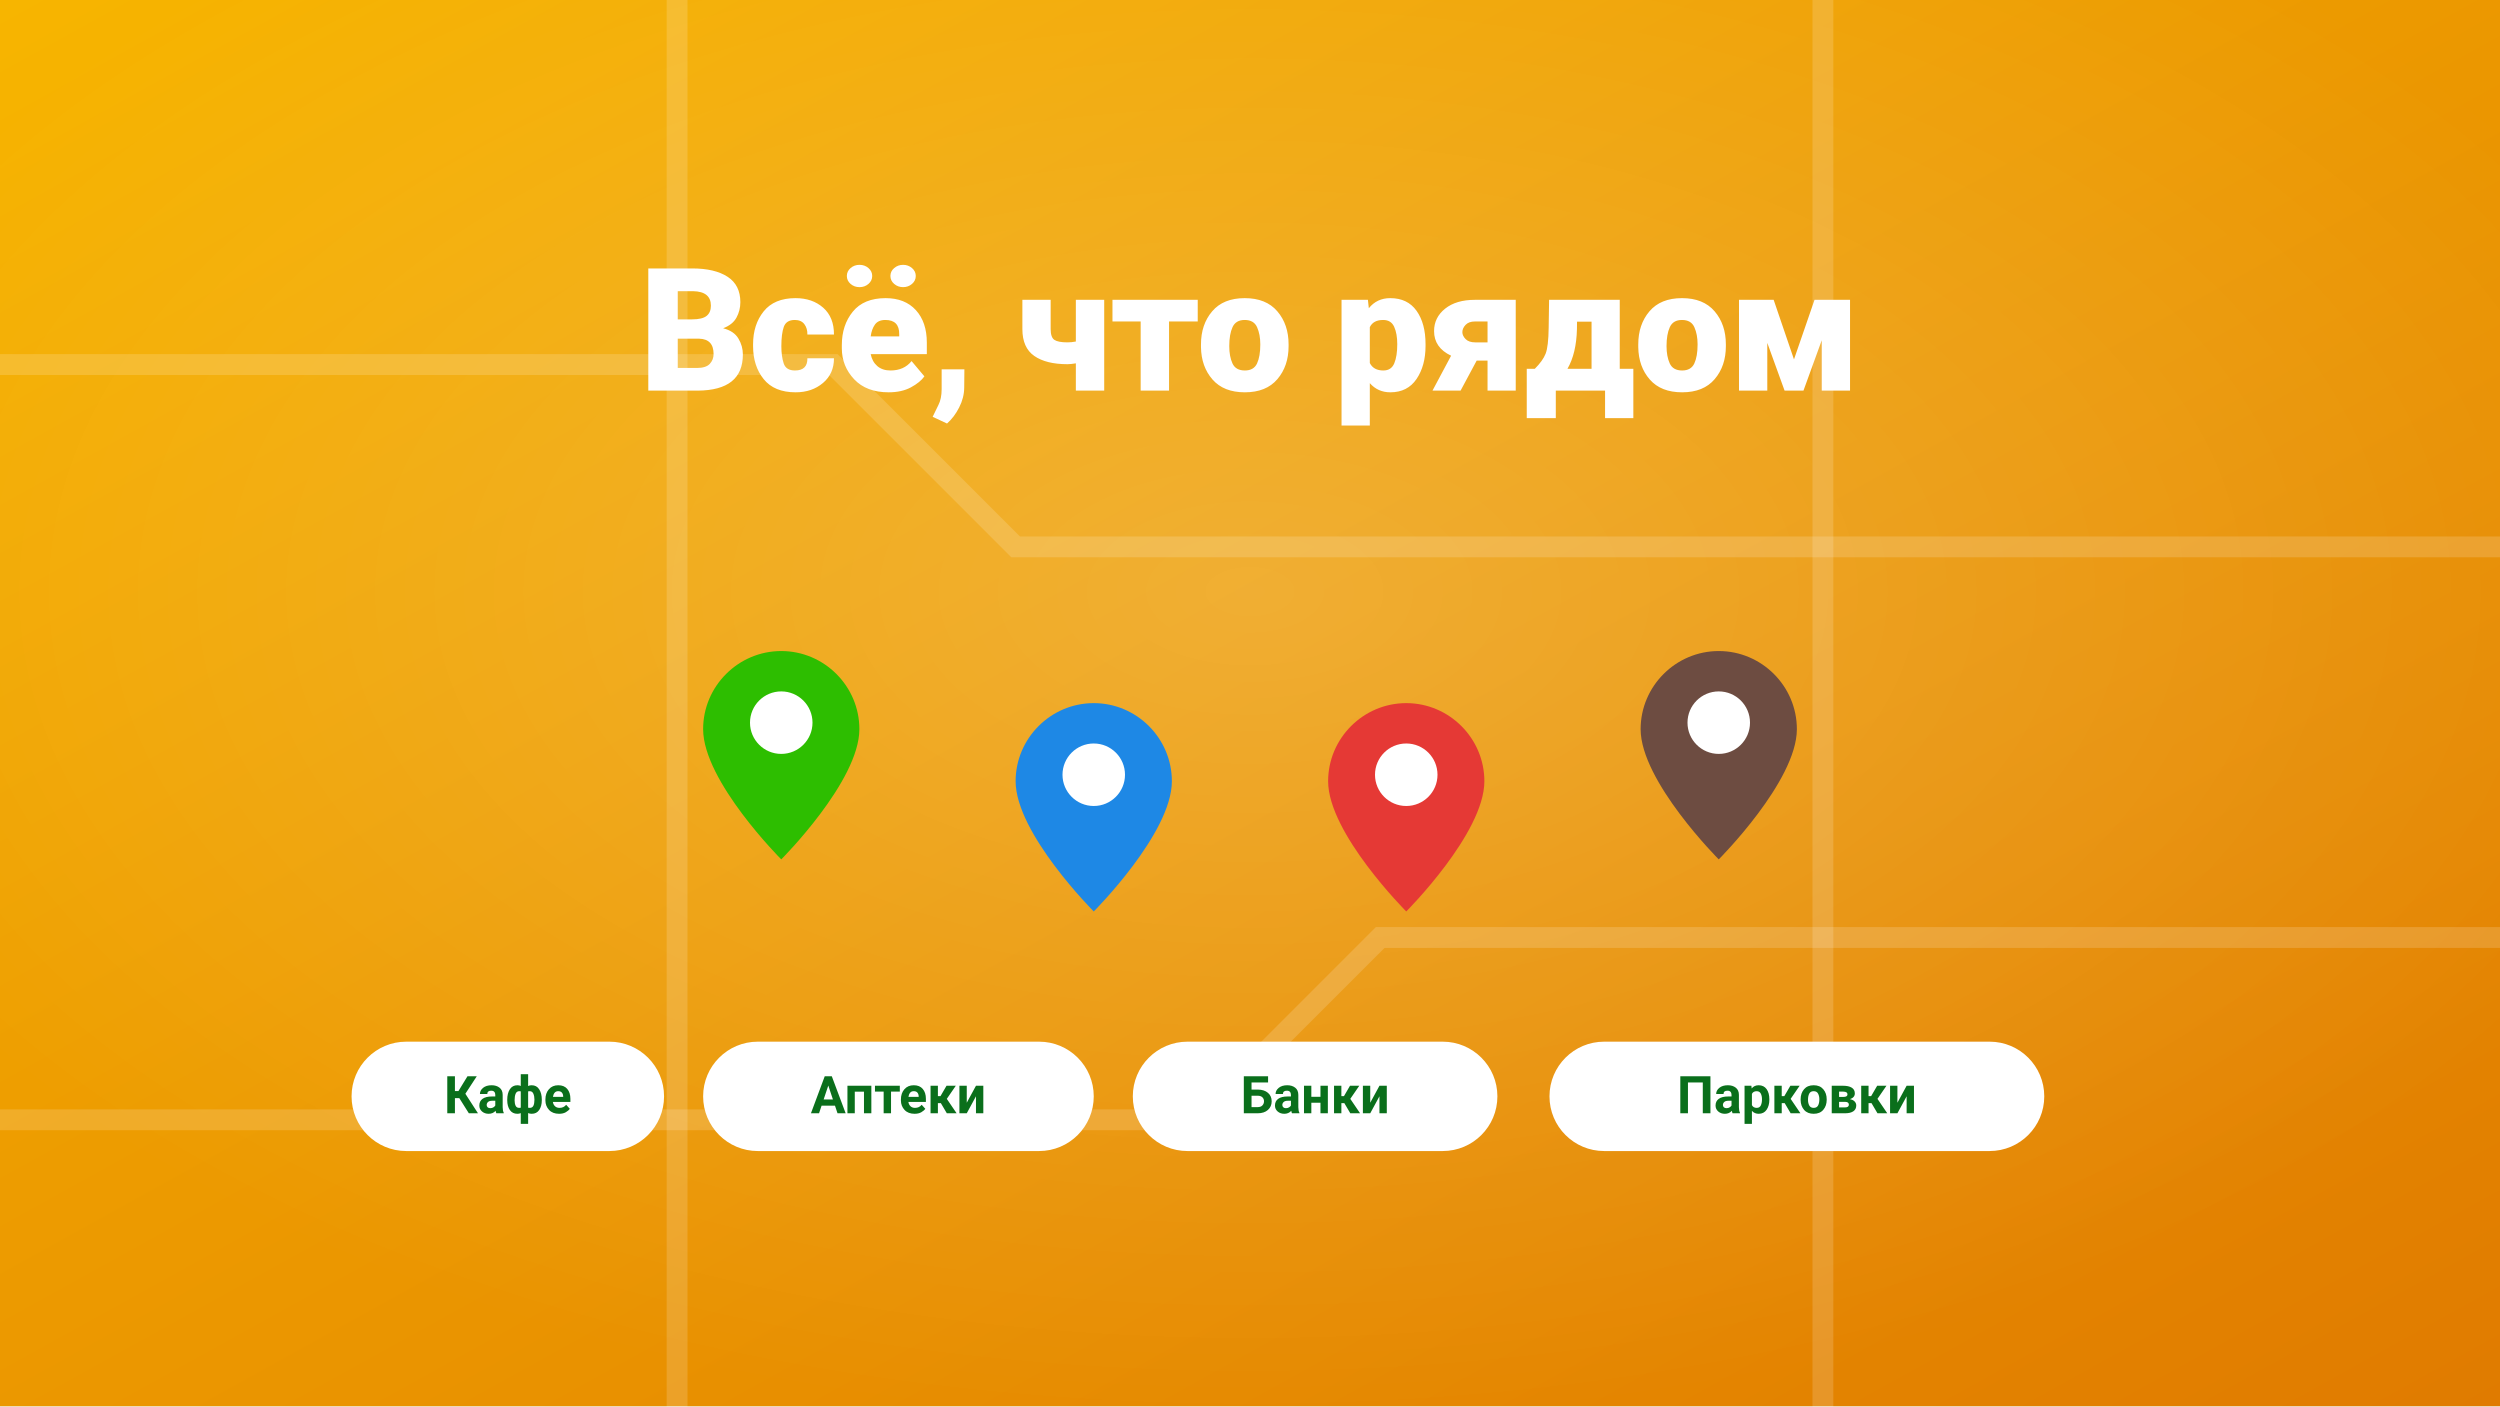
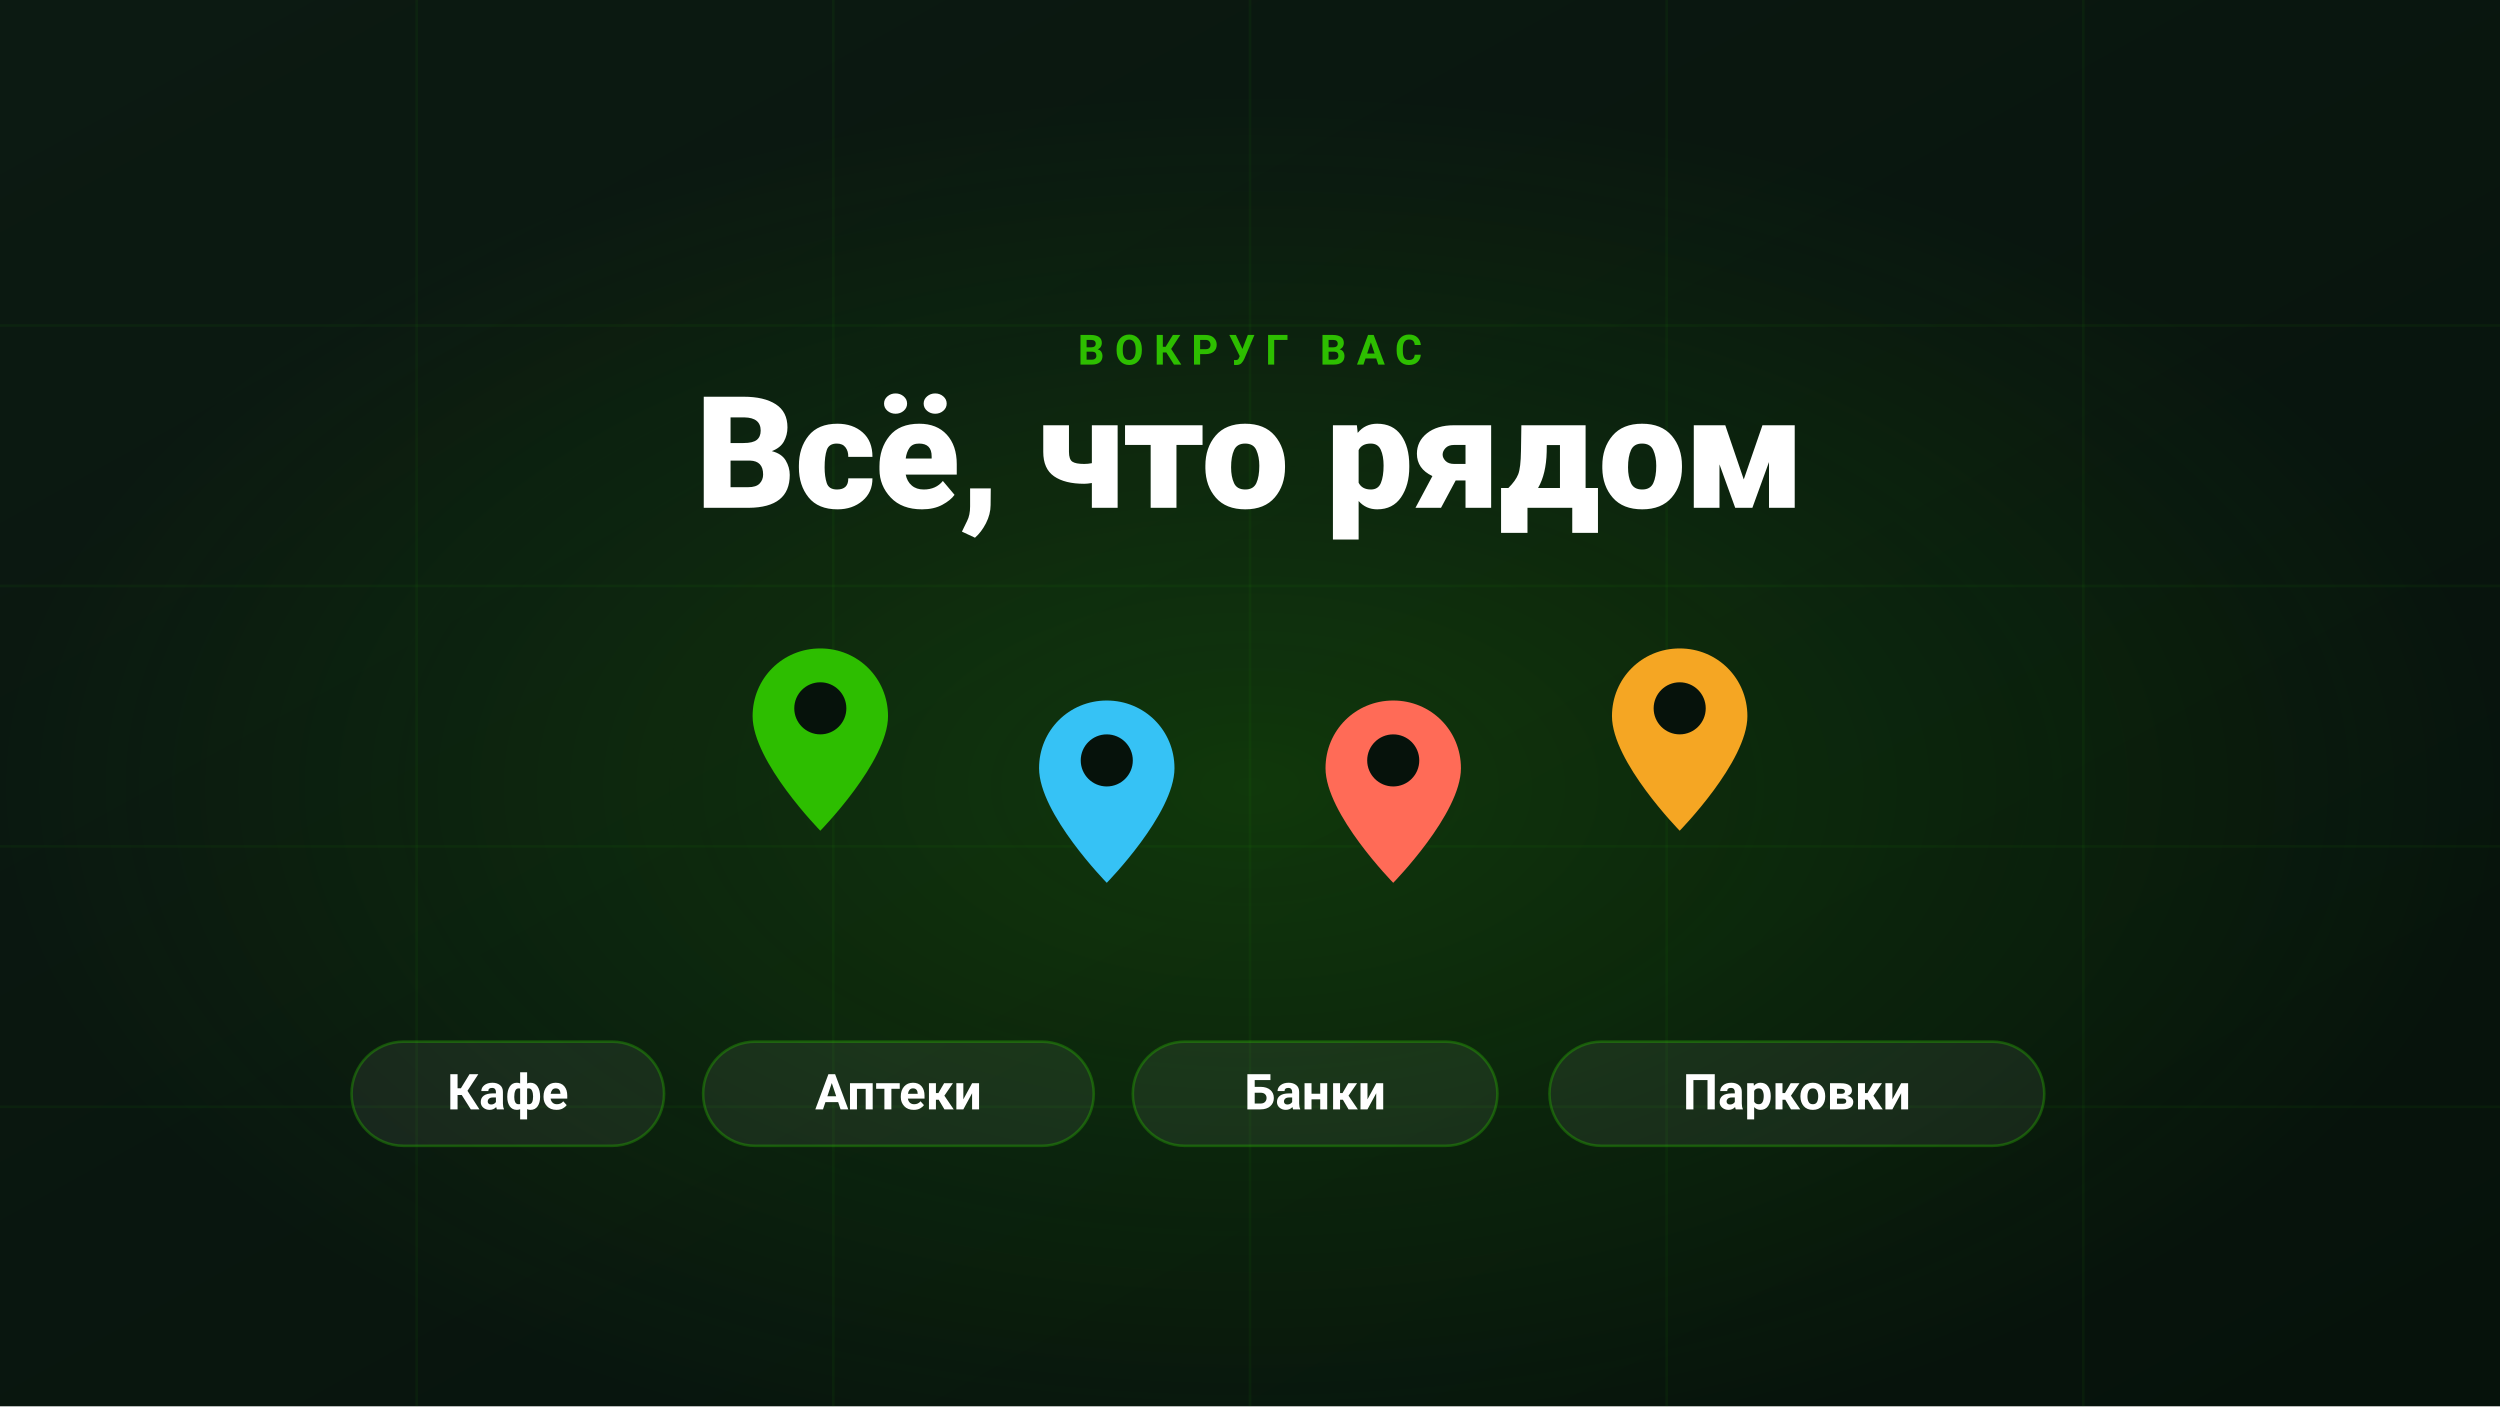
<svg xmlns="http://www.w3.org/2000/svg" viewBox="0 0 1920 1080" font-family="'Segoe UI', system-ui, -apple-system, Roboto, Arial, sans-serif">
  <defs>
-     <linearGradient id="bg3" x1="0" y1="0" x2="1" y2="1">
-       <stop offset="0" stop-color="#F7B500" />
-       <stop offset="1" stop-color="#E07B00" />
+     <linearGradient id="bg" x1="0" y1="0" x2="1" y2="1">
+       <stop offset="0" stop-color="#0C1A12" />
+       <stop offset="1" stop-color="#06120B" />
    </linearGradient>
-     <radialGradient id="glow3" cx="50%" cy="42%" r="60%">
-       <stop offset="0" stop-color="#FFFFFF" stop-opacity=".20" />
-       <stop offset="1" stop-color="#FFFFFF" stop-opacity="0" />
+     <radialGradient id="accent" cx="50%" cy="56%" r="50%">
+       <stop offset="0" stop-color="#2DBE00" stop-opacity=".20" />
+       <stop offset="1" stop-color="#2DBE00" stop-opacity="0" />
    </radialGradient>
  </defs>
-   <rect width="1920" height="1080" fill="url(#bg3)" />
-   <rect width="1920" height="1080" fill="url(#glow3)" />
-   <g stroke="#FFFFFF" stroke-opacity=".16" stroke-width="16" fill="none" stroke-linecap="round">
-     <path d="M-50 280 L640 280 L780 420 L2000 420" />
-     <path d="M-50 860 L920 860 L1060 720 L2000 720" />
-     <path d="M520 -50 L520 1130" />
-     <path d="M1400 -50 L1400 1130" />
+   <rect width="1920" height="1080" fill="url(#bg)" />
+   <rect width="1920" height="1080" fill="url(#accent)" />
+   <g stroke="#2DBE00" stroke-opacity=".06" stroke-width="2">
+     <path d="M0 250 H1920 M0 450 H1920 M0 650 H1920 M0 850 H1920" />
+     <path d="M320 0 V1080 M640 0 V1080 M960 0 V1080 M1280 0 V1080 M1600 0 V1080" />
  </g>
-   <text x="960" y="300" text-anchor="middle" fill="#FFFFFF" font-size="132" font-weight="800" letter-spacing="-1">Всё, что рядом</text>
+   <text x="960" y="280" text-anchor="middle" fill="#2DBE00" font-size="32" font-weight="700" letter-spacing="8">ВОКРУГ ВАС</text>
+   <text x="960" y="390" text-anchor="middle" fill="#FFFFFF" font-size="120" font-weight="800" letter-spacing="-1">Всё, что рядом</text>
  <g transform="translate(960,560)">
-     <g transform="translate(-360,0)">
-       <path d="M0 -60 C-33 -60 -60 -33 -60 0 C-60 40 0 100 0 100 C0 100 60 40 60 0 C60 -33 33 -60 0 -60 Z" fill="#2DBE00" />
-       <circle cx="0" cy="-5" r="24" fill="#fff" />
+     <g transform="translate(-330,-10)">
+       <path d="M0 -52 C-29 -52 -52 -29 -52 0 C-52 35 0 88 0 88 C0 88 52 35 52 0 C52 -29 29 -52 0 -52 Z" fill="#2DBE00" />
+       <circle cx="0" cy="-6" r="20" fill="#06120B" />
    </g>
-     <g transform="translate(-120,40)">
-       <path d="M0 -60 C-33 -60 -60 -33 -60 0 C-60 40 0 100 0 100 C0 100 60 40 60 0 C60 -33 33 -60 0 -60 Z" fill="#1E88E5" />
-       <circle cx="0" cy="-5" r="24" fill="#fff" />
+     <g transform="translate(-110,30)">
+       <path d="M0 -52 C-29 -52 -52 -29 -52 0 C-52 35 0 88 0 88 C0 88 52 35 52 0 C52 -29 29 -52 0 -52 Z" fill="#36C2F5" />
+       <circle cx="0" cy="-6" r="20" fill="#06120B" />
    </g>
-     <g transform="translate(120,40)">
-       <path d="M0 -60 C-33 -60 -60 -33 -60 0 C-60 40 0 100 0 100 C0 100 60 40 60 0 C60 -33 33 -60 0 -60 Z" fill="#E53935" />
-       <circle cx="0" cy="-5" r="24" fill="#fff" />
+     <g transform="translate(110,30)">
+       <path d="M0 -52 C-29 -52 -52 -29 -52 0 C-52 35 0 88 0 88 C0 88 52 35 52 0 C52 -29 29 -52 0 -52 Z" fill="#FF6B57" />
+       <circle cx="0" cy="-6" r="20" fill="#06120B" />
    </g>
-     <g transform="translate(360,0)">
-       <path d="M0 -60 C-33 -60 -60 -33 -60 0 C-60 40 0 100 0 100 C0 100 60 40 60 0 C60 -33 33 -60 0 -60 Z" fill="#6D4C41" />
-       <circle cx="0" cy="-5" r="24" fill="#fff" />
+     <g transform="translate(330,-10)">
+       <path d="M0 -52 C-29 -52 -52 -29 -52 0 C-52 35 0 88 0 88 C0 88 52 35 52 0 C52 -29 29 -52 0 -52 Z" fill="#F5A623" />
+       <circle cx="0" cy="-6" r="20" fill="#06120B" />
    </g>
  </g>
-   <g transform="translate(960,800)" font-size="40" font-weight="700" fill="#0A6F1B">
+   <g transform="translate(960,800)" font-size="38" font-weight="600">
    <g transform="translate(-690,0)">
-       <rect width="240" height="84" rx="42" fill="#FFFFFF" />
-       <text x="120" y="55" text-anchor="middle">Кафе</text>
+       <rect width="240" height="80" rx="40" fill="#FFFFFF" fill-opacity=".06" stroke="#2DBE00" stroke-opacity=".35" stroke-width="2" />
+       <text x="120" y="52" text-anchor="middle" fill="#FFFFFF">Кафе</text>
    </g>
    <g transform="translate(-420,0)">
-       <rect width="300" height="84" rx="42" fill="#FFFFFF" />
-       <text x="150" y="55" text-anchor="middle">Аптеки</text>
+       <rect width="300" height="80" rx="40" fill="#FFFFFF" fill-opacity=".06" stroke="#2DBE00" stroke-opacity=".35" stroke-width="2" />
+       <text x="150" y="52" text-anchor="middle" fill="#FFFFFF">Аптеки</text>
    </g>
    <g transform="translate(-90,0)">
-       <rect width="280" height="84" rx="42" fill="#FFFFFF" />
-       <text x="140" y="55" text-anchor="middle">Банки</text>
+       <rect width="280" height="80" rx="40" fill="#FFFFFF" fill-opacity=".06" stroke="#2DBE00" stroke-opacity=".35" stroke-width="2" />
+       <text x="140" y="52" text-anchor="middle" fill="#FFFFFF">Банки</text>
    </g>
    <g transform="translate(230,0)">
-       <rect width="380" height="84" rx="42" fill="#FFFFFF" />
-       <text x="190" y="55" text-anchor="middle">Парковки</text>
+       <rect width="380" height="80" rx="40" fill="#FFFFFF" fill-opacity=".06" stroke="#2DBE00" stroke-opacity=".35" stroke-width="2" />
+       <text x="190" y="52" text-anchor="middle" fill="#FFFFFF">Парковки</text>
    </g>
  </g>
</svg>
